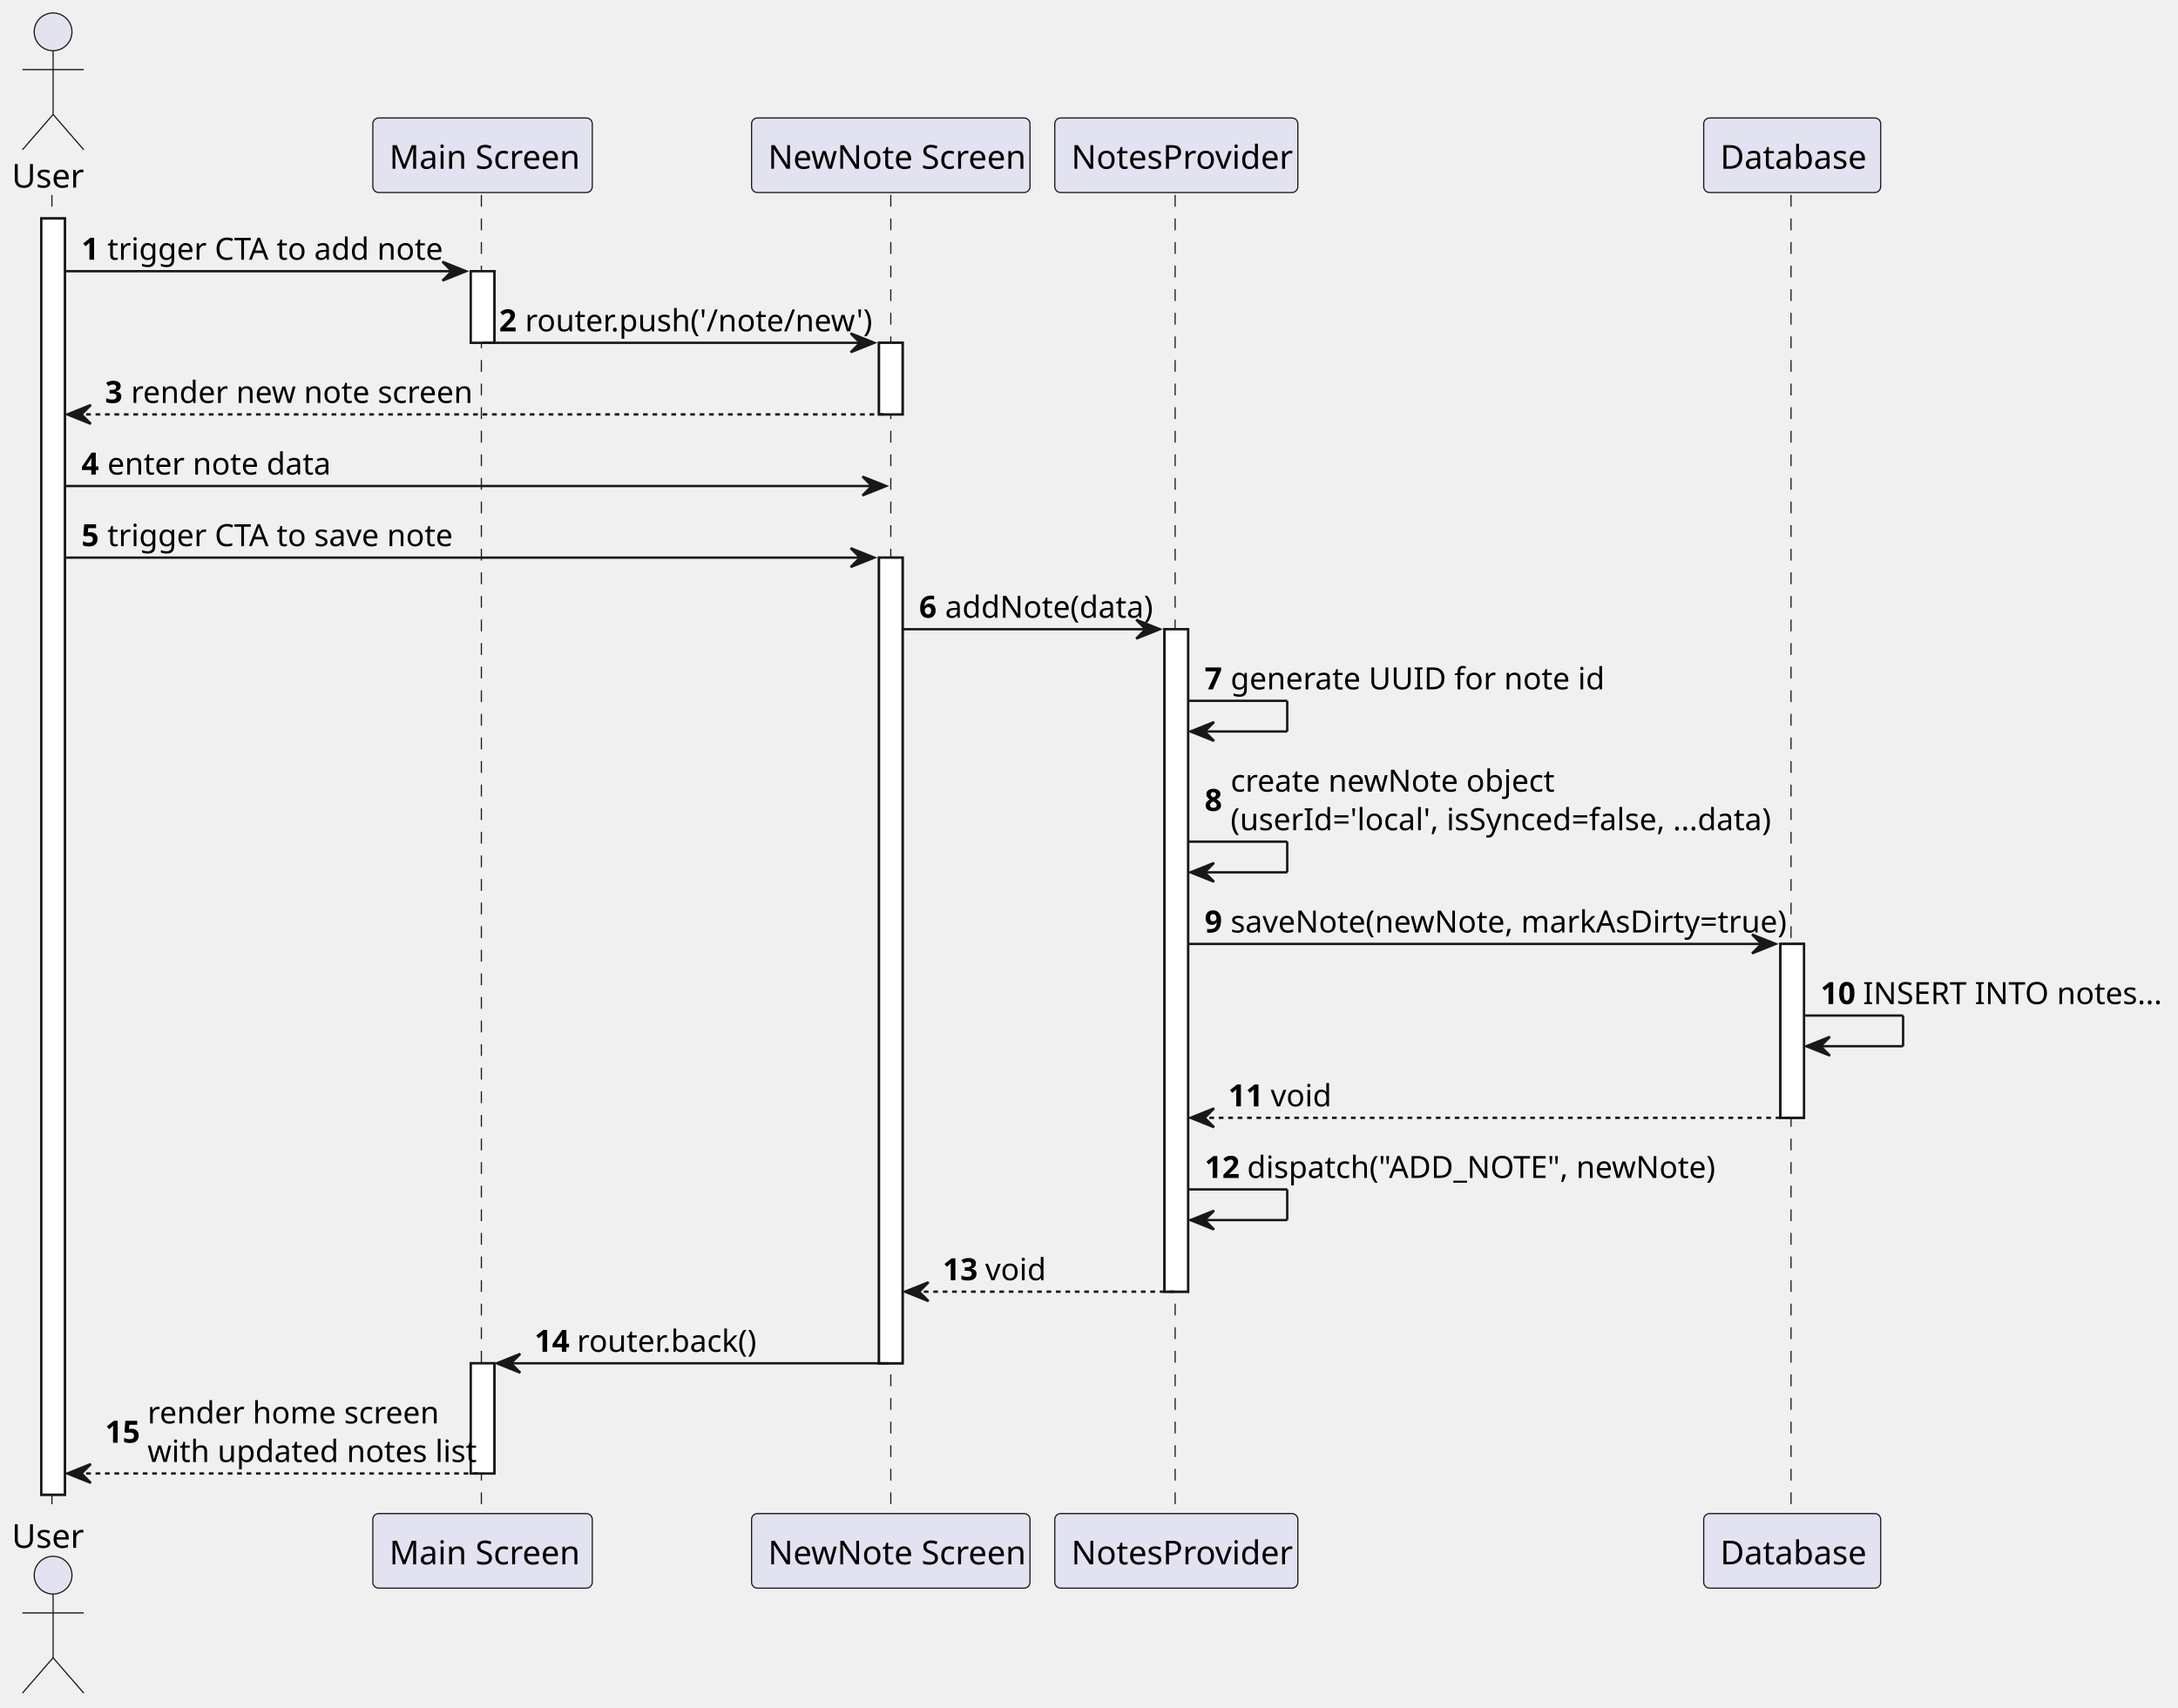
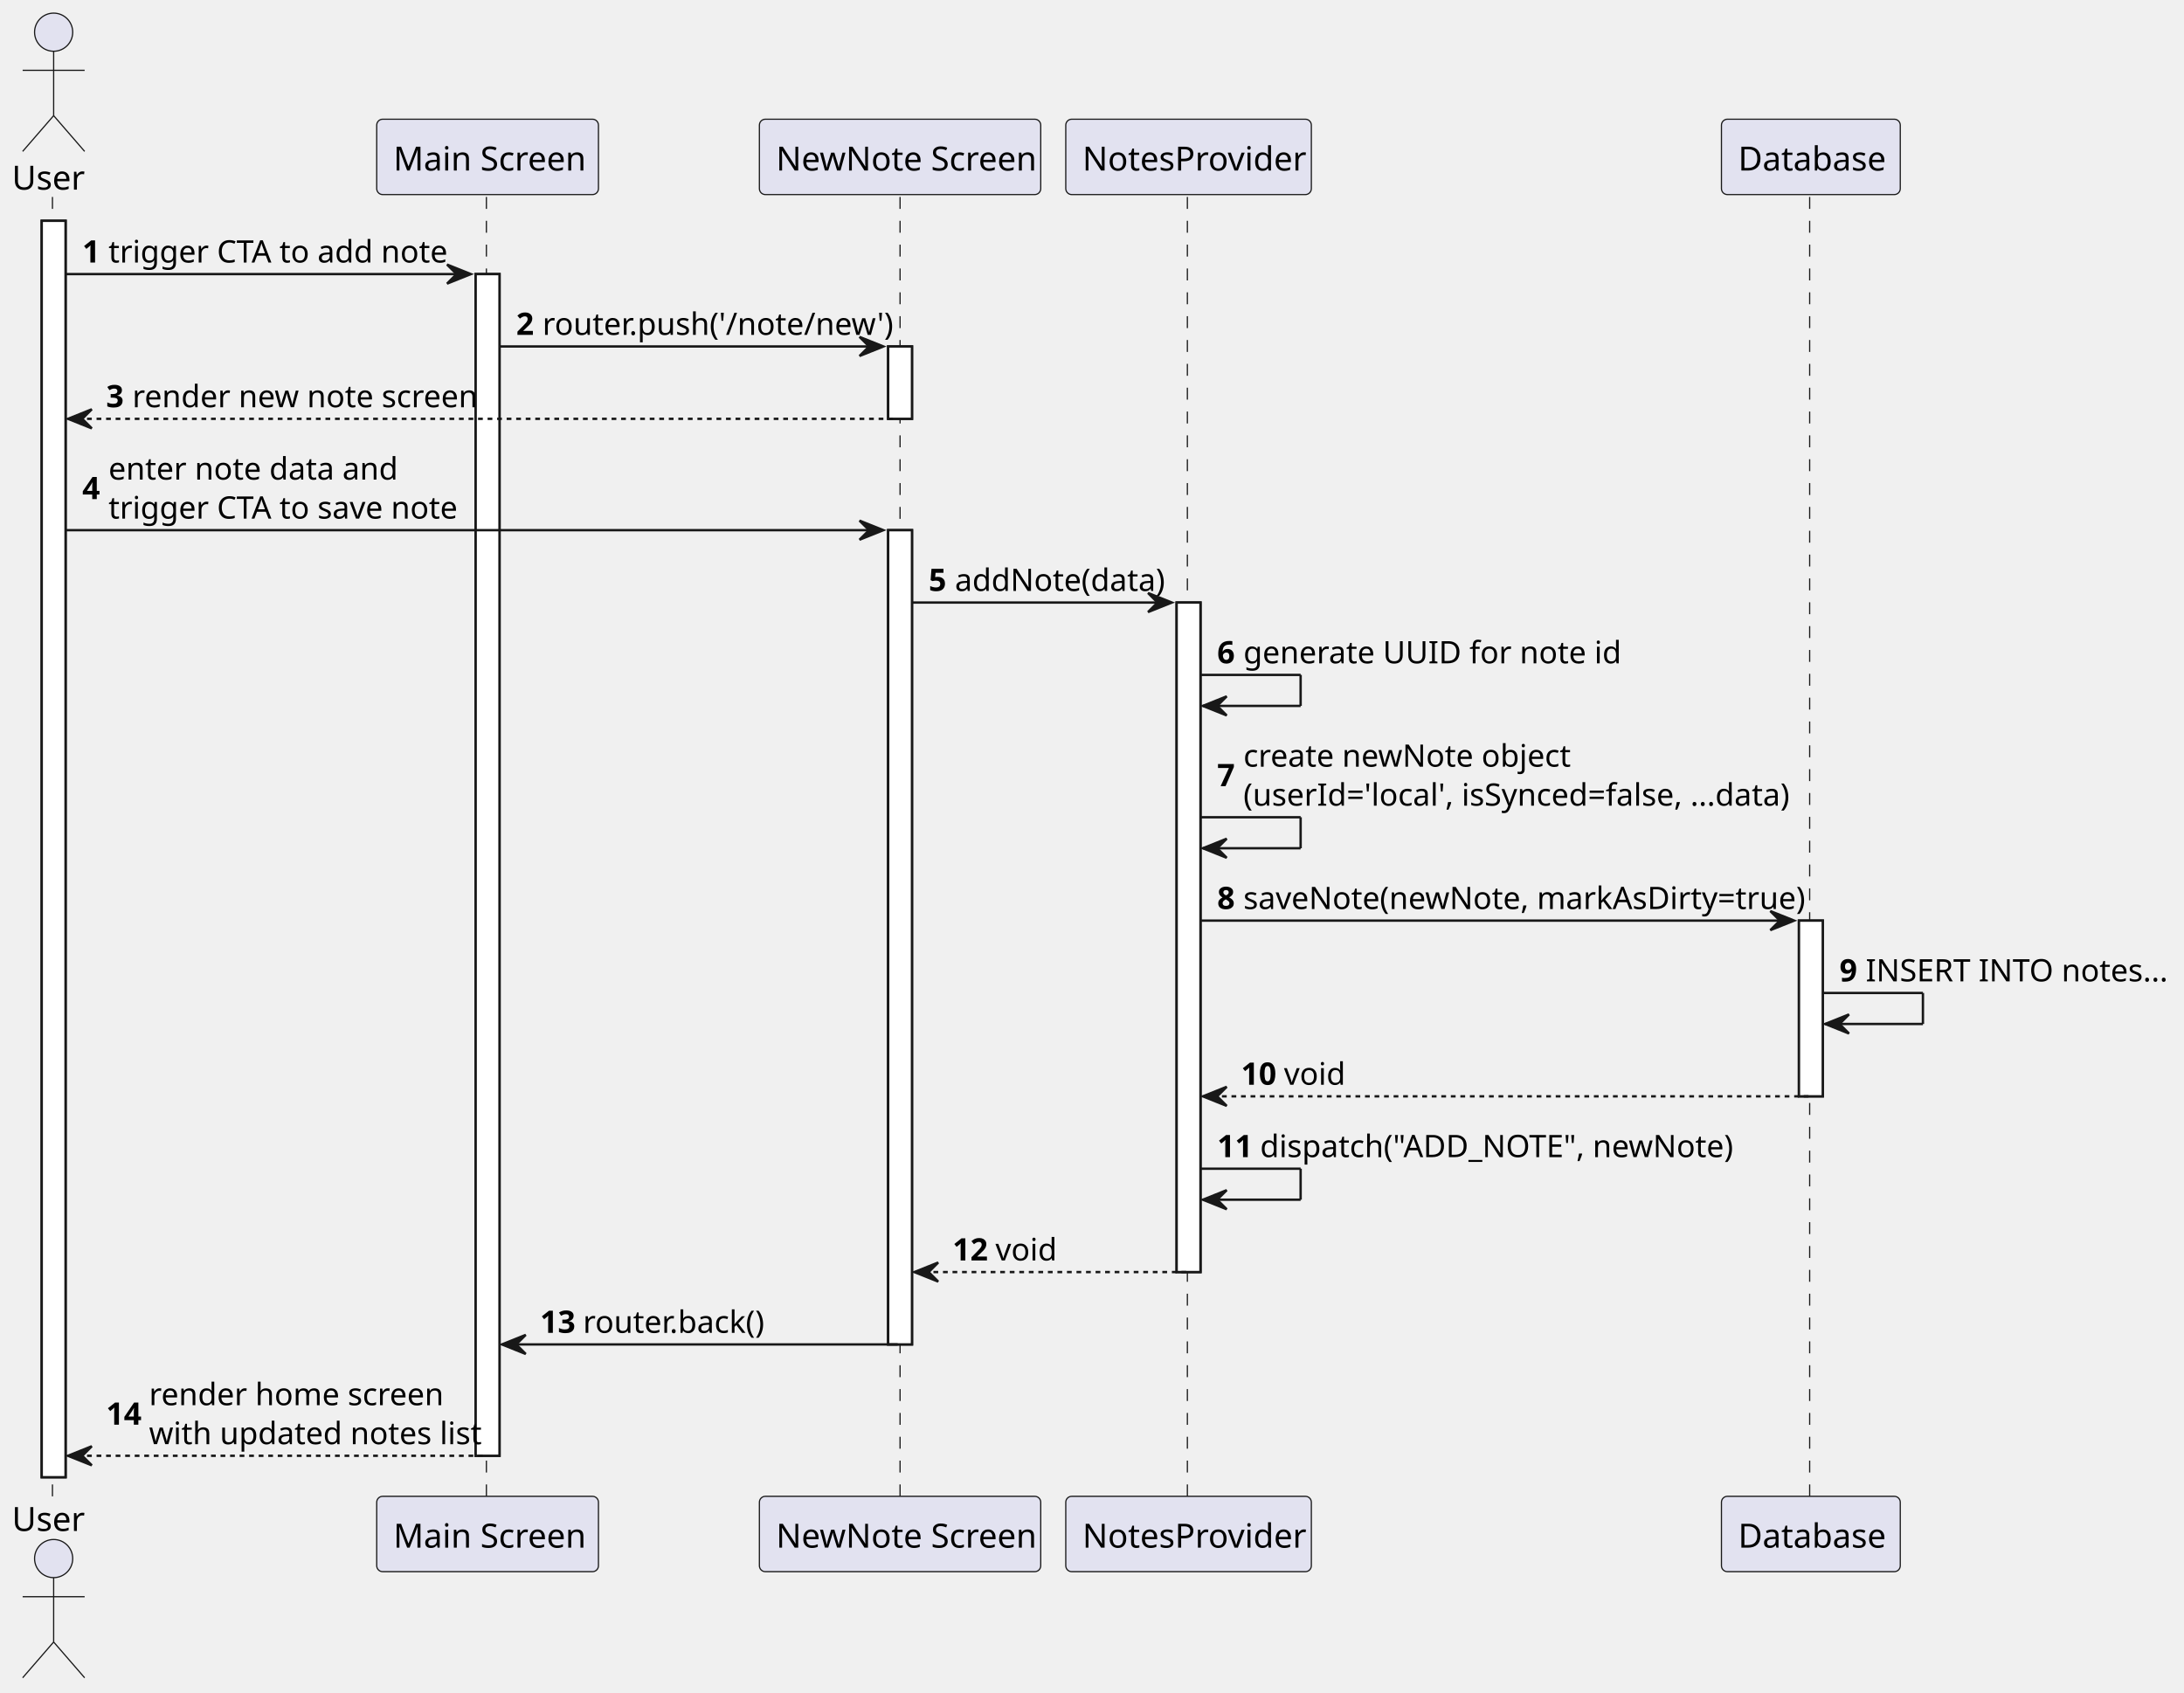
- <svg xmlns="http://www.w3.org/2000/svg" contentStyleType="text/css" height="724px" preserveAspectRatio="none" style="width:923px;height:724px;background:#FFFFFF;" version="1.1" viewBox="0 0 923 724" width="923px" zoomAndPan="magnify">
+ <svg xmlns="http://www.w3.org/2000/svg" contentStyleType="text/css" height="710px" preserveAspectRatio="none" style="width:916px;height:710px;background:#FFFFFF;" version="1.1" viewBox="0 0 916 710" width="916px" zoomAndPan="magnify">
  <defs />
  <g>
-     <rect fill="#FFFFFF" height="540.977" style="stroke:#181818;stroke-width:1.0;" width="10" x="17.5" y="92.609" />
-     <rect fill="#FFFFFF" height="30.352" style="stroke:#181818;stroke-width:1.0;" width="10" x="199.5" y="114.961" />
-     <rect fill="#FFFFFF" height="46.703" style="stroke:#181818;stroke-width:1.0;" width="10" x="199.5" y="577.883" />
+     <rect fill="#FFFFFF" height="526.977" style="stroke:#181818;stroke-width:1.0;" width="10" x="17.5" y="92.609" />
+     <rect fill="#FFFFFF" height="495.625" style="stroke:#181818;stroke-width:1.0;" width="10" x="199.5" y="114.961" />
    <rect fill="#FFFFFF" height="30.352" style="stroke:#181818;stroke-width:1.0;" width="10" x="372.5" y="145.312" />
-     <rect fill="#FFFFFF" height="341.516" style="stroke:#181818;stroke-width:1.0;" width="10" x="372.5" y="236.367" />
-     <rect fill="#FFFFFF" height="280.812" style="stroke:#181818;stroke-width:1.0;" width="10" x="493.5" y="266.719" />
-     <rect fill="#FFFFFF" height="73.703" style="stroke:#181818;stroke-width:1.0;" width="10" x="754.5" y="400.125" />
-     <line style="stroke:#181818;stroke-width:0.5;stroke-dasharray:5.0,5.0;" x1="22" x2="22" y1="82.609" y2="642.586" />
-     <line style="stroke:#181818;stroke-width:0.5;stroke-dasharray:5.0,5.0;" x1="204" x2="204" y1="82.609" y2="642.586" />
-     <line style="stroke:#181818;stroke-width:0.5;stroke-dasharray:5.0,5.0;" x1="377.5" x2="377.5" y1="82.609" y2="642.586" />
-     <line style="stroke:#181818;stroke-width:0.5;stroke-dasharray:5.0,5.0;" x1="498" x2="498" y1="82.609" y2="642.586" />
-     <line style="stroke:#181818;stroke-width:0.5;stroke-dasharray:5.0,5.0;" x1="759" x2="759" y1="82.609" y2="642.586" />
+     <rect fill="#FFFFFF" height="341.516" style="stroke:#181818;stroke-width:1.0;" width="10" x="372.5" y="222.367" />
+     <rect fill="#FFFFFF" height="280.812" style="stroke:#181818;stroke-width:1.0;" width="10" x="493.5" y="252.719" />
+     <rect fill="#FFFFFF" height="73.703" style="stroke:#181818;stroke-width:1.0;" width="10" x="754.5" y="386.125" />
+     <line style="stroke:#181818;stroke-width:0.5;stroke-dasharray:5.0,5.0;" x1="22" x2="22" y1="82.609" y2="628.586" />
+     <line style="stroke:#181818;stroke-width:0.5;stroke-dasharray:5.0,5.0;" x1="204" x2="204" y1="82.609" y2="628.586" />
+     <line style="stroke:#181818;stroke-width:0.5;stroke-dasharray:5.0,5.0;" x1="377.5" x2="377.5" y1="82.609" y2="628.586" />
+     <line style="stroke:#181818;stroke-width:0.5;stroke-dasharray:5.0,5.0;" x1="498" x2="498" y1="82.609" y2="628.586" />
+     <line style="stroke:#181818;stroke-width:0.5;stroke-dasharray:5.0,5.0;" x1="759" x2="759" y1="82.609" y2="628.586" />
    <text fill="#000000" font-family="sans-serif" font-size="14" lengthAdjust="spacing" textLength="29" x="5" y="79.533">User</text>
    <ellipse cx="22.5" cy="13.5" fill="#E2E2F0" rx="8" ry="8" style="stroke:#181818;stroke-width:0.5;" />
    <path d="M22.5,21.5 L22.5,48.5 M9.5,29.5 L35.5,29.5 M22.5,48.5 L9.5,63.5 M22.5,48.5 L35.5,63.5 " fill="none" style="stroke:#181818;stroke-width:0.5;" />
-     <text fill="#000000" font-family="sans-serif" font-size="14" lengthAdjust="spacing" textLength="29" x="5" y="656.119">User</text>
-     <ellipse cx="22.5" cy="667.695" fill="#E2E2F0" rx="8" ry="8" style="stroke:#181818;stroke-width:0.5;" />
-     <path d="M22.5,675.695 L22.5,702.695 M9.5,683.695 L35.5,683.695 M22.5,702.695 L9.5,717.695 M22.5,702.695 L35.5,717.695 " fill="none" style="stroke:#181818;stroke-width:0.5;" />
+     <text fill="#000000" font-family="sans-serif" font-size="14" lengthAdjust="spacing" textLength="29" x="5" y="642.119">User</text>
+     <ellipse cx="22.5" cy="653.695" fill="#E2E2F0" rx="8" ry="8" style="stroke:#181818;stroke-width:0.5;" />
+     <path d="M22.5,661.695 L22.5,688.695 M9.5,669.695 L35.5,669.695 M22.5,688.695 L9.5,703.695 M22.5,688.695 L35.5,703.695 " fill="none" style="stroke:#181818;stroke-width:0.5;" />
    <rect fill="#E2E2F0" height="31.609" rx="2.5" ry="2.5" style="stroke:#181818;stroke-width:0.5;" width="93" x="158" y="50" />
    <text fill="#000000" font-family="sans-serif" font-size="14" lengthAdjust="spacing" textLength="79" x="165" y="71.533">Main Screen</text>
-     <rect fill="#E2E2F0" height="31.609" rx="2.5" ry="2.5" style="stroke:#181818;stroke-width:0.5;" width="93" x="158" y="641.586" />
-     <text fill="#000000" font-family="sans-serif" font-size="14" lengthAdjust="spacing" textLength="79" x="165" y="663.119">Main Screen</text>
+     <rect fill="#E2E2F0" height="31.609" rx="2.5" ry="2.5" style="stroke:#181818;stroke-width:0.5;" width="93" x="158" y="627.586" />
+     <text fill="#000000" font-family="sans-serif" font-size="14" lengthAdjust="spacing" textLength="79" x="165" y="649.119">Main Screen</text>
    <rect fill="#E2E2F0" height="31.609" rx="2.5" ry="2.5" style="stroke:#181818;stroke-width:0.5;" width="118" x="318.5" y="50" />
    <text fill="#000000" font-family="sans-serif" font-size="14" lengthAdjust="spacing" textLength="104" x="325.5" y="71.533">NewNote Screen</text>
-     <rect fill="#E2E2F0" height="31.609" rx="2.5" ry="2.5" style="stroke:#181818;stroke-width:0.5;" width="118" x="318.5" y="641.586" />
-     <text fill="#000000" font-family="sans-serif" font-size="14" lengthAdjust="spacing" textLength="104" x="325.5" y="663.119">NewNote Screen</text>
+     <rect fill="#E2E2F0" height="31.609" rx="2.5" ry="2.5" style="stroke:#181818;stroke-width:0.5;" width="118" x="318.5" y="627.586" />
+     <text fill="#000000" font-family="sans-serif" font-size="14" lengthAdjust="spacing" textLength="104" x="325.5" y="649.119">NewNote Screen</text>
    <rect fill="#E2E2F0" height="31.609" rx="2.5" ry="2.5" style="stroke:#181818;stroke-width:0.5;" width="103" x="447" y="50" />
    <text fill="#000000" font-family="sans-serif" font-size="14" lengthAdjust="spacing" textLength="89" x="454" y="71.533">NotesProvider</text>
-     <rect fill="#E2E2F0" height="31.609" rx="2.5" ry="2.5" style="stroke:#181818;stroke-width:0.5;" width="103" x="447" y="641.586" />
-     <text fill="#000000" font-family="sans-serif" font-size="14" lengthAdjust="spacing" textLength="89" x="454" y="663.119">NotesProvider</text>
+     <rect fill="#E2E2F0" height="31.609" rx="2.5" ry="2.5" style="stroke:#181818;stroke-width:0.5;" width="103" x="447" y="627.586" />
+     <text fill="#000000" font-family="sans-serif" font-size="14" lengthAdjust="spacing" textLength="89" x="454" y="649.119">NotesProvider</text>
    <rect fill="#E2E2F0" height="31.609" rx="2.5" ry="2.5" style="stroke:#181818;stroke-width:0.5;" width="75" x="722" y="50" />
    <text fill="#000000" font-family="sans-serif" font-size="14" lengthAdjust="spacing" textLength="61" x="729" y="71.533">Database</text>
-     <rect fill="#E2E2F0" height="31.609" rx="2.5" ry="2.5" style="stroke:#181818;stroke-width:0.5;" width="75" x="722" y="641.586" />
-     <text fill="#000000" font-family="sans-serif" font-size="14" lengthAdjust="spacing" textLength="61" x="729" y="663.119">Database</text>
-     <rect fill="#FFFFFF" height="540.977" style="stroke:#181818;stroke-width:1.0;" width="10" x="17.5" y="92.609" />
-     <rect fill="#FFFFFF" height="30.352" style="stroke:#181818;stroke-width:1.0;" width="10" x="199.5" y="114.961" />
-     <rect fill="#FFFFFF" height="46.703" style="stroke:#181818;stroke-width:1.0;" width="10" x="199.5" y="577.883" />
+     <rect fill="#E2E2F0" height="31.609" rx="2.5" ry="2.5" style="stroke:#181818;stroke-width:0.5;" width="75" x="722" y="627.586" />
+     <text fill="#000000" font-family="sans-serif" font-size="14" lengthAdjust="spacing" textLength="61" x="729" y="649.119">Database</text>
+     <rect fill="#FFFFFF" height="526.977" style="stroke:#181818;stroke-width:1.0;" width="10" x="17.5" y="92.609" />
+     <rect fill="#FFFFFF" height="495.625" style="stroke:#181818;stroke-width:1.0;" width="10" x="199.5" y="114.961" />
    <rect fill="#FFFFFF" height="30.352" style="stroke:#181818;stroke-width:1.0;" width="10" x="372.5" y="145.312" />
-     <rect fill="#FFFFFF" height="341.516" style="stroke:#181818;stroke-width:1.0;" width="10" x="372.5" y="236.367" />
-     <rect fill="#FFFFFF" height="280.812" style="stroke:#181818;stroke-width:1.0;" width="10" x="493.5" y="266.719" />
-     <rect fill="#FFFFFF" height="73.703" style="stroke:#181818;stroke-width:1.0;" width="10" x="754.5" y="400.125" />
+     <rect fill="#FFFFFF" height="341.516" style="stroke:#181818;stroke-width:1.0;" width="10" x="372.5" y="222.367" />
+     <rect fill="#FFFFFF" height="280.812" style="stroke:#181818;stroke-width:1.0;" width="10" x="493.5" y="252.719" />
+     <rect fill="#FFFFFF" height="73.703" style="stroke:#181818;stroke-width:1.0;" width="10" x="754.5" y="386.125" />
    <polygon fill="#181818" points="187.5,110.961,197.5,114.961,187.5,118.961,191.5,114.961" style="stroke:#181818;stroke-width:1.0;" />
    <line style="stroke:#181818;stroke-width:1.0;" x1="27.5" x2="193.5" y1="114.961" y2="114.961" />
    <text fill="#000000" font-family="sans-serif" font-size="13" font-weight="bold" lengthAdjust="spacing" textLength="7" x="34.5" y="110.105">1</text>
    <text fill="#000000" font-family="sans-serif" font-size="13" lengthAdjust="spacing" textLength="134" x="45.5" y="110.105">trigger CTA to add note</text>
    <polygon fill="#181818" points="360.5,141.312,370.5,145.312,360.5,149.312,364.5,145.312" style="stroke:#181818;stroke-width:1.0;" />
-     <line style="stroke:#181818;stroke-width:1.0;" x1="204.5" x2="366.5" y1="145.312" y2="145.312" />
-     <text fill="#000000" font-family="sans-serif" font-size="13" font-weight="bold" lengthAdjust="spacing" textLength="7" x="211.5" y="140.456">2</text>
-     <text fill="#000000" font-family="sans-serif" font-size="13" lengthAdjust="spacing" textLength="133" x="222.5" y="140.456">router.push('/note/new')</text>
+     <line style="stroke:#181818;stroke-width:1.0;" x1="209.5" x2="366.5" y1="145.312" y2="145.312" />
+     <text fill="#000000" font-family="sans-serif" font-size="13" font-weight="bold" lengthAdjust="spacing" textLength="7" x="216.5" y="140.456">2</text>
+     <text fill="#000000" font-family="sans-serif" font-size="13" lengthAdjust="spacing" textLength="133" x="227.5" y="140.456">router.push('/note/new')</text>
    <polygon fill="#181818" points="38.5,171.664,28.5,175.664,38.5,179.664,34.5,175.664" style="stroke:#181818;stroke-width:1.0;" />
    <line style="stroke:#181818;stroke-width:1.0;stroke-dasharray:2.0,2.0;" x1="32.5" x2="376.5" y1="175.664" y2="175.664" />
    <text fill="#000000" font-family="sans-serif" font-size="13" font-weight="bold" lengthAdjust="spacing" textLength="7" x="44.5" y="170.808">3</text>
    <text fill="#000000" font-family="sans-serif" font-size="13" lengthAdjust="spacing" textLength="135" x="55.5" y="170.808">render new note screen</text>
-     <polygon fill="#181818" points="365.5,202.016,375.5,206.016,365.5,210.016,369.5,206.016" style="stroke:#181818;stroke-width:1.0;" />
-     <line style="stroke:#181818;stroke-width:1.0;" x1="27.5" x2="371.5" y1="206.016" y2="206.016" />
-     <text fill="#000000" font-family="sans-serif" font-size="13" font-weight="bold" lengthAdjust="spacing" textLength="7" x="34.5" y="201.159">4</text>
-     <text fill="#000000" font-family="sans-serif" font-size="13" lengthAdjust="spacing" textLength="87" x="45.5" y="201.159">enter note data</text>
-     <polygon fill="#181818" points="360.5,232.367,370.5,236.367,360.5,240.367,364.5,236.367" style="stroke:#181818;stroke-width:1.0;" />
-     <line style="stroke:#181818;stroke-width:1.0;" x1="27.5" x2="366.5" y1="236.367" y2="236.367" />
-     <text fill="#000000" font-family="sans-serif" font-size="13" font-weight="bold" lengthAdjust="spacing" textLength="7" x="34.5" y="231.511">5</text>
-     <text fill="#000000" font-family="sans-serif" font-size="13" lengthAdjust="spacing" textLength="139" x="45.5" y="231.511">trigger CTA to save note</text>
-     <polygon fill="#181818" points="481.5,262.719,491.5,266.719,481.5,270.719,485.5,266.719" style="stroke:#181818;stroke-width:1.0;" />
-     <line style="stroke:#181818;stroke-width:1.0;" x1="382.5" x2="487.5" y1="266.719" y2="266.719" />
-     <text fill="#000000" font-family="sans-serif" font-size="13" font-weight="bold" lengthAdjust="spacing" textLength="7" x="389.5" y="261.862">6</text>
-     <text fill="#000000" font-family="sans-serif" font-size="13" lengthAdjust="spacing" textLength="81" x="400.5" y="261.862">addNote(data)</text>
-     <line style="stroke:#181818;stroke-width:1.0;" x1="503.5" x2="545.5" y1="297.07" y2="297.07" />
-     <line style="stroke:#181818;stroke-width:1.0;" x1="545.5" x2="545.5" y1="297.07" y2="310.07" />
-     <line style="stroke:#181818;stroke-width:1.0;" x1="504.5" x2="545.5" y1="310.07" y2="310.07" />
-     <polygon fill="#181818" points="514.5,306.07,504.5,310.07,514.5,314.07,510.5,310.07" style="stroke:#181818;stroke-width:1.0;" />
-     <text fill="#000000" font-family="sans-serif" font-size="13" font-weight="bold" lengthAdjust="spacing" textLength="7" x="510.5" y="292.214">7</text>
-     <text fill="#000000" font-family="sans-serif" font-size="13" lengthAdjust="spacing" textLength="145" x="521.5" y="292.214">generate UUID for note id</text>
-     <line style="stroke:#181818;stroke-width:1.0;" x1="503.5" x2="545.5" y1="356.773" y2="356.773" />
-     <line style="stroke:#181818;stroke-width:1.0;" x1="545.5" x2="545.5" y1="356.773" y2="369.773" />
-     <line style="stroke:#181818;stroke-width:1.0;" x1="504.5" x2="545.5" y1="369.773" y2="369.773" />
-     <polygon fill="#181818" points="514.5,365.773,504.5,369.773,514.5,373.773,510.5,369.773" style="stroke:#181818;stroke-width:1.0;" />
-     <text fill="#000000" font-family="sans-serif" font-size="13" font-weight="bold" lengthAdjust="spacing" textLength="7" x="510.5" y="343.741">8</text>
-     <text fill="#000000" font-family="sans-serif" font-size="13" lengthAdjust="spacing" textLength="129" x="521.5" y="335.565">create newNote object</text>
-     <text fill="#000000" font-family="sans-serif" font-size="13" lengthAdjust="spacing" textLength="224" x="521.5" y="351.917">(userId='local', isSynced=false, ...data)</text>
-     <polygon fill="#181818" points="742.5,396.125,752.5,400.125,742.5,404.125,746.5,400.125" style="stroke:#181818;stroke-width:1.0;" />
-     <line style="stroke:#181818;stroke-width:1.0;" x1="503.5" x2="748.5" y1="400.125" y2="400.125" />
-     <text fill="#000000" font-family="sans-serif" font-size="13" font-weight="bold" lengthAdjust="spacing" textLength="7" x="510.5" y="395.269">9</text>
-     <text fill="#000000" font-family="sans-serif" font-size="13" lengthAdjust="spacing" textLength="221" x="521.5" y="395.269">saveNote(newNote, markAsDirty=true)</text>
-     <line style="stroke:#181818;stroke-width:1.0;" x1="764.5" x2="806.5" y1="430.477" y2="430.477" />
-     <line style="stroke:#181818;stroke-width:1.0;" x1="806.5" x2="806.5" y1="430.477" y2="443.477" />
-     <line style="stroke:#181818;stroke-width:1.0;" x1="765.5" x2="806.5" y1="443.477" y2="443.477" />
-     <polygon fill="#181818" points="775.5,439.477,765.5,443.477,775.5,447.477,771.5,443.477" style="stroke:#181818;stroke-width:1.0;" />
-     <text fill="#000000" font-family="sans-serif" font-size="13" font-weight="bold" lengthAdjust="spacing" textLength="14" x="771.5" y="425.62">10</text>
-     <text fill="#000000" font-family="sans-serif" font-size="13" lengthAdjust="spacing" textLength="127" x="789.5" y="425.62">INSERT INTO notes...</text>
-     <polygon fill="#181818" points="514.5,469.828,504.5,473.828,514.5,477.828,510.5,473.828" style="stroke:#181818;stroke-width:1.0;" />
-     <line style="stroke:#181818;stroke-width:1.0;stroke-dasharray:2.0,2.0;" x1="508.5" x2="758.5" y1="473.828" y2="473.828" />
-     <text fill="#000000" font-family="sans-serif" font-size="13" font-weight="bold" lengthAdjust="spacing" textLength="14" x="520.5" y="468.972">11</text>
-     <text fill="#000000" font-family="sans-serif" font-size="13" lengthAdjust="spacing" textLength="22" x="538.5" y="468.972">void</text>
-     <line style="stroke:#181818;stroke-width:1.0;" x1="503.5" x2="545.5" y1="504.18" y2="504.18" />
-     <line style="stroke:#181818;stroke-width:1.0;" x1="545.5" x2="545.5" y1="504.18" y2="517.18" />
-     <line style="stroke:#181818;stroke-width:1.0;" x1="504.5" x2="545.5" y1="517.18" y2="517.18" />
-     <polygon fill="#181818" points="514.5,513.18,504.5,517.18,514.5,521.18,510.5,517.18" style="stroke:#181818;stroke-width:1.0;" />
-     <text fill="#000000" font-family="sans-serif" font-size="13" font-weight="bold" lengthAdjust="spacing" textLength="14" x="510.5" y="499.323">12</text>
-     <text fill="#000000" font-family="sans-serif" font-size="13" lengthAdjust="spacing" textLength="194" x="528.5" y="499.323">dispatch("ADD_NOTE", newNote)</text>
-     <polygon fill="#181818" points="393.5,543.531,383.5,547.531,393.5,551.531,389.5,547.531" style="stroke:#181818;stroke-width:1.0;" />
-     <line style="stroke:#181818;stroke-width:1.0;stroke-dasharray:2.0,2.0;" x1="387.5" x2="497.5" y1="547.531" y2="547.531" />
-     <text fill="#000000" font-family="sans-serif" font-size="13" font-weight="bold" lengthAdjust="spacing" textLength="14" x="399.5" y="542.675">13</text>
-     <text fill="#000000" font-family="sans-serif" font-size="13" lengthAdjust="spacing" textLength="22" x="417.5" y="542.675">void</text>
-     <polygon fill="#181818" points="220.5,573.883,210.5,577.883,220.5,581.883,216.5,577.883" style="stroke:#181818;stroke-width:1.0;" />
-     <line style="stroke:#181818;stroke-width:1.0;" x1="214.5" x2="376.5" y1="577.883" y2="577.883" />
-     <text fill="#000000" font-family="sans-serif" font-size="13" font-weight="bold" lengthAdjust="spacing" textLength="14" x="226.5" y="573.026">14</text>
-     <text fill="#000000" font-family="sans-serif" font-size="13" lengthAdjust="spacing" textLength="73" x="244.5" y="573.026">router.back()</text>
-     <polygon fill="#181818" points="38.5,620.586,28.5,624.586,38.5,628.586,34.5,624.586" style="stroke:#181818;stroke-width:1.0;" />
-     <line style="stroke:#181818;stroke-width:1.0;stroke-dasharray:2.0,2.0;" x1="32.5" x2="203.5" y1="624.586" y2="624.586" />
-     <text fill="#000000" font-family="sans-serif" font-size="13" font-weight="bold" lengthAdjust="spacing" textLength="14" x="44.5" y="611.554">15</text>
-     <text fill="#000000" font-family="sans-serif" font-size="13" lengthAdjust="spacing" textLength="115" x="62.5" y="603.378">render home screen</text>
-     <text fill="#000000" font-family="sans-serif" font-size="13" lengthAdjust="spacing" textLength="130" x="62.5" y="619.73">with updated notes list</text>
+     <polygon fill="#181818" points="360.5,218.367,370.5,222.367,360.5,226.367,364.5,222.367" style="stroke:#181818;stroke-width:1.0;" />
+     <line style="stroke:#181818;stroke-width:1.0;" x1="27.5" x2="366.5" y1="222.367" y2="222.367" />
+     <text fill="#000000" font-family="sans-serif" font-size="13" font-weight="bold" lengthAdjust="spacing" textLength="7" x="34.5" y="209.335">4</text>
+     <text fill="#000000" font-family="sans-serif" font-size="13" lengthAdjust="spacing" textLength="112" x="45.5" y="201.159">enter note data and</text>
+     <text fill="#000000" font-family="sans-serif" font-size="13" lengthAdjust="spacing" textLength="139" x="45.5" y="217.511">trigger CTA to save note</text>
+     <polygon fill="#181818" points="481.5,248.719,491.5,252.719,481.5,256.719,485.5,252.719" style="stroke:#181818;stroke-width:1.0;" />
+     <line style="stroke:#181818;stroke-width:1.0;" x1="382.5" x2="487.5" y1="252.719" y2="252.719" />
+     <text fill="#000000" font-family="sans-serif" font-size="13" font-weight="bold" lengthAdjust="spacing" textLength="7" x="389.5" y="247.862">5</text>
+     <text fill="#000000" font-family="sans-serif" font-size="13" lengthAdjust="spacing" textLength="81" x="400.5" y="247.862">addNote(data)</text>
+     <line style="stroke:#181818;stroke-width:1.0;" x1="503.5" x2="545.5" y1="283.07" y2="283.07" />
+     <line style="stroke:#181818;stroke-width:1.0;" x1="545.5" x2="545.5" y1="283.07" y2="296.07" />
+     <line style="stroke:#181818;stroke-width:1.0;" x1="504.5" x2="545.5" y1="296.07" y2="296.07" />
+     <polygon fill="#181818" points="514.5,292.07,504.5,296.07,514.5,300.07,510.5,296.07" style="stroke:#181818;stroke-width:1.0;" />
+     <text fill="#000000" font-family="sans-serif" font-size="13" font-weight="bold" lengthAdjust="spacing" textLength="7" x="510.5" y="278.214">6</text>
+     <text fill="#000000" font-family="sans-serif" font-size="13" lengthAdjust="spacing" textLength="145" x="521.5" y="278.214">generate UUID for note id</text>
+     <line style="stroke:#181818;stroke-width:1.0;" x1="503.5" x2="545.5" y1="342.773" y2="342.773" />
+     <line style="stroke:#181818;stroke-width:1.0;" x1="545.5" x2="545.5" y1="342.773" y2="355.773" />
+     <line style="stroke:#181818;stroke-width:1.0;" x1="504.5" x2="545.5" y1="355.773" y2="355.773" />
+     <polygon fill="#181818" points="514.5,351.773,504.5,355.773,514.5,359.773,510.5,355.773" style="stroke:#181818;stroke-width:1.0;" />
+     <text fill="#000000" font-family="sans-serif" font-size="13" font-weight="bold" lengthAdjust="spacing" textLength="7" x="510.5" y="329.741">7</text>
+     <text fill="#000000" font-family="sans-serif" font-size="13" lengthAdjust="spacing" textLength="129" x="521.5" y="321.565">create newNote object</text>
+     <text fill="#000000" font-family="sans-serif" font-size="13" lengthAdjust="spacing" textLength="224" x="521.5" y="337.917">(userId='local', isSynced=false, ...data)</text>
+     <polygon fill="#181818" points="742.5,382.125,752.5,386.125,742.5,390.125,746.5,386.125" style="stroke:#181818;stroke-width:1.0;" />
+     <line style="stroke:#181818;stroke-width:1.0;" x1="503.5" x2="748.5" y1="386.125" y2="386.125" />
+     <text fill="#000000" font-family="sans-serif" font-size="13" font-weight="bold" lengthAdjust="spacing" textLength="7" x="510.5" y="381.269">8</text>
+     <text fill="#000000" font-family="sans-serif" font-size="13" lengthAdjust="spacing" textLength="221" x="521.5" y="381.269">saveNote(newNote, markAsDirty=true)</text>
+     <line style="stroke:#181818;stroke-width:1.0;" x1="764.5" x2="806.5" y1="416.477" y2="416.477" />
+     <line style="stroke:#181818;stroke-width:1.0;" x1="806.5" x2="806.5" y1="416.477" y2="429.477" />
+     <line style="stroke:#181818;stroke-width:1.0;" x1="765.5" x2="806.5" y1="429.477" y2="429.477" />
+     <polygon fill="#181818" points="775.5,425.477,765.5,429.477,775.5,433.477,771.5,429.477" style="stroke:#181818;stroke-width:1.0;" />
+     <text fill="#000000" font-family="sans-serif" font-size="13" font-weight="bold" lengthAdjust="spacing" textLength="7" x="771.5" y="411.62">9</text>
+     <text fill="#000000" font-family="sans-serif" font-size="13" lengthAdjust="spacing" textLength="127" x="782.5" y="411.62">INSERT INTO notes...</text>
+     <polygon fill="#181818" points="514.5,455.828,504.5,459.828,514.5,463.828,510.5,459.828" style="stroke:#181818;stroke-width:1.0;" />
+     <line style="stroke:#181818;stroke-width:1.0;stroke-dasharray:2.0,2.0;" x1="508.5" x2="758.5" y1="459.828" y2="459.828" />
+     <text fill="#000000" font-family="sans-serif" font-size="13" font-weight="bold" lengthAdjust="spacing" textLength="14" x="520.5" y="454.972">10</text>
+     <text fill="#000000" font-family="sans-serif" font-size="13" lengthAdjust="spacing" textLength="22" x="538.5" y="454.972">void</text>
+     <line style="stroke:#181818;stroke-width:1.0;" x1="503.5" x2="545.5" y1="490.18" y2="490.18" />
+     <line style="stroke:#181818;stroke-width:1.0;" x1="545.5" x2="545.5" y1="490.18" y2="503.18" />
+     <line style="stroke:#181818;stroke-width:1.0;" x1="504.5" x2="545.5" y1="503.18" y2="503.18" />
+     <polygon fill="#181818" points="514.5,499.18,504.5,503.18,514.5,507.18,510.5,503.18" style="stroke:#181818;stroke-width:1.0;" />
+     <text fill="#000000" font-family="sans-serif" font-size="13" font-weight="bold" lengthAdjust="spacing" textLength="14" x="510.5" y="485.323">11</text>
+     <text fill="#000000" font-family="sans-serif" font-size="13" lengthAdjust="spacing" textLength="194" x="528.5" y="485.323">dispatch("ADD_NOTE", newNote)</text>
+     <polygon fill="#181818" points="393.5,529.531,383.5,533.531,393.5,537.531,389.5,533.531" style="stroke:#181818;stroke-width:1.0;" />
+     <line style="stroke:#181818;stroke-width:1.0;stroke-dasharray:2.0,2.0;" x1="387.5" x2="497.5" y1="533.531" y2="533.531" />
+     <text fill="#000000" font-family="sans-serif" font-size="13" font-weight="bold" lengthAdjust="spacing" textLength="14" x="399.5" y="528.675">12</text>
+     <text fill="#000000" font-family="sans-serif" font-size="13" lengthAdjust="spacing" textLength="22" x="417.5" y="528.675">void</text>
+     <polygon fill="#181818" points="220.5,559.883,210.5,563.883,220.5,567.883,216.5,563.883" style="stroke:#181818;stroke-width:1.0;" />
+     <line style="stroke:#181818;stroke-width:1.0;" x1="214.5" x2="376.5" y1="563.883" y2="563.883" />
+     <text fill="#000000" font-family="sans-serif" font-size="13" font-weight="bold" lengthAdjust="spacing" textLength="14" x="226.5" y="559.026">13</text>
+     <text fill="#000000" font-family="sans-serif" font-size="13" lengthAdjust="spacing" textLength="73" x="244.5" y="559.026">router.back()</text>
+     <polygon fill="#181818" points="38.5,606.586,28.5,610.586,38.5,614.586,34.5,610.586" style="stroke:#181818;stroke-width:1.0;" />
+     <line style="stroke:#181818;stroke-width:1.0;stroke-dasharray:2.0,2.0;" x1="32.5" x2="203.5" y1="610.586" y2="610.586" />
+     <text fill="#000000" font-family="sans-serif" font-size="13" font-weight="bold" lengthAdjust="spacing" textLength="14" x="44.5" y="597.554">14</text>
+     <text fill="#000000" font-family="sans-serif" font-size="13" lengthAdjust="spacing" textLength="115" x="62.5" y="589.378">render home screen</text>
+     <text fill="#000000" font-family="sans-serif" font-size="13" lengthAdjust="spacing" textLength="130" x="62.5" y="605.73">with updated notes list</text>
  </g>
</svg>
